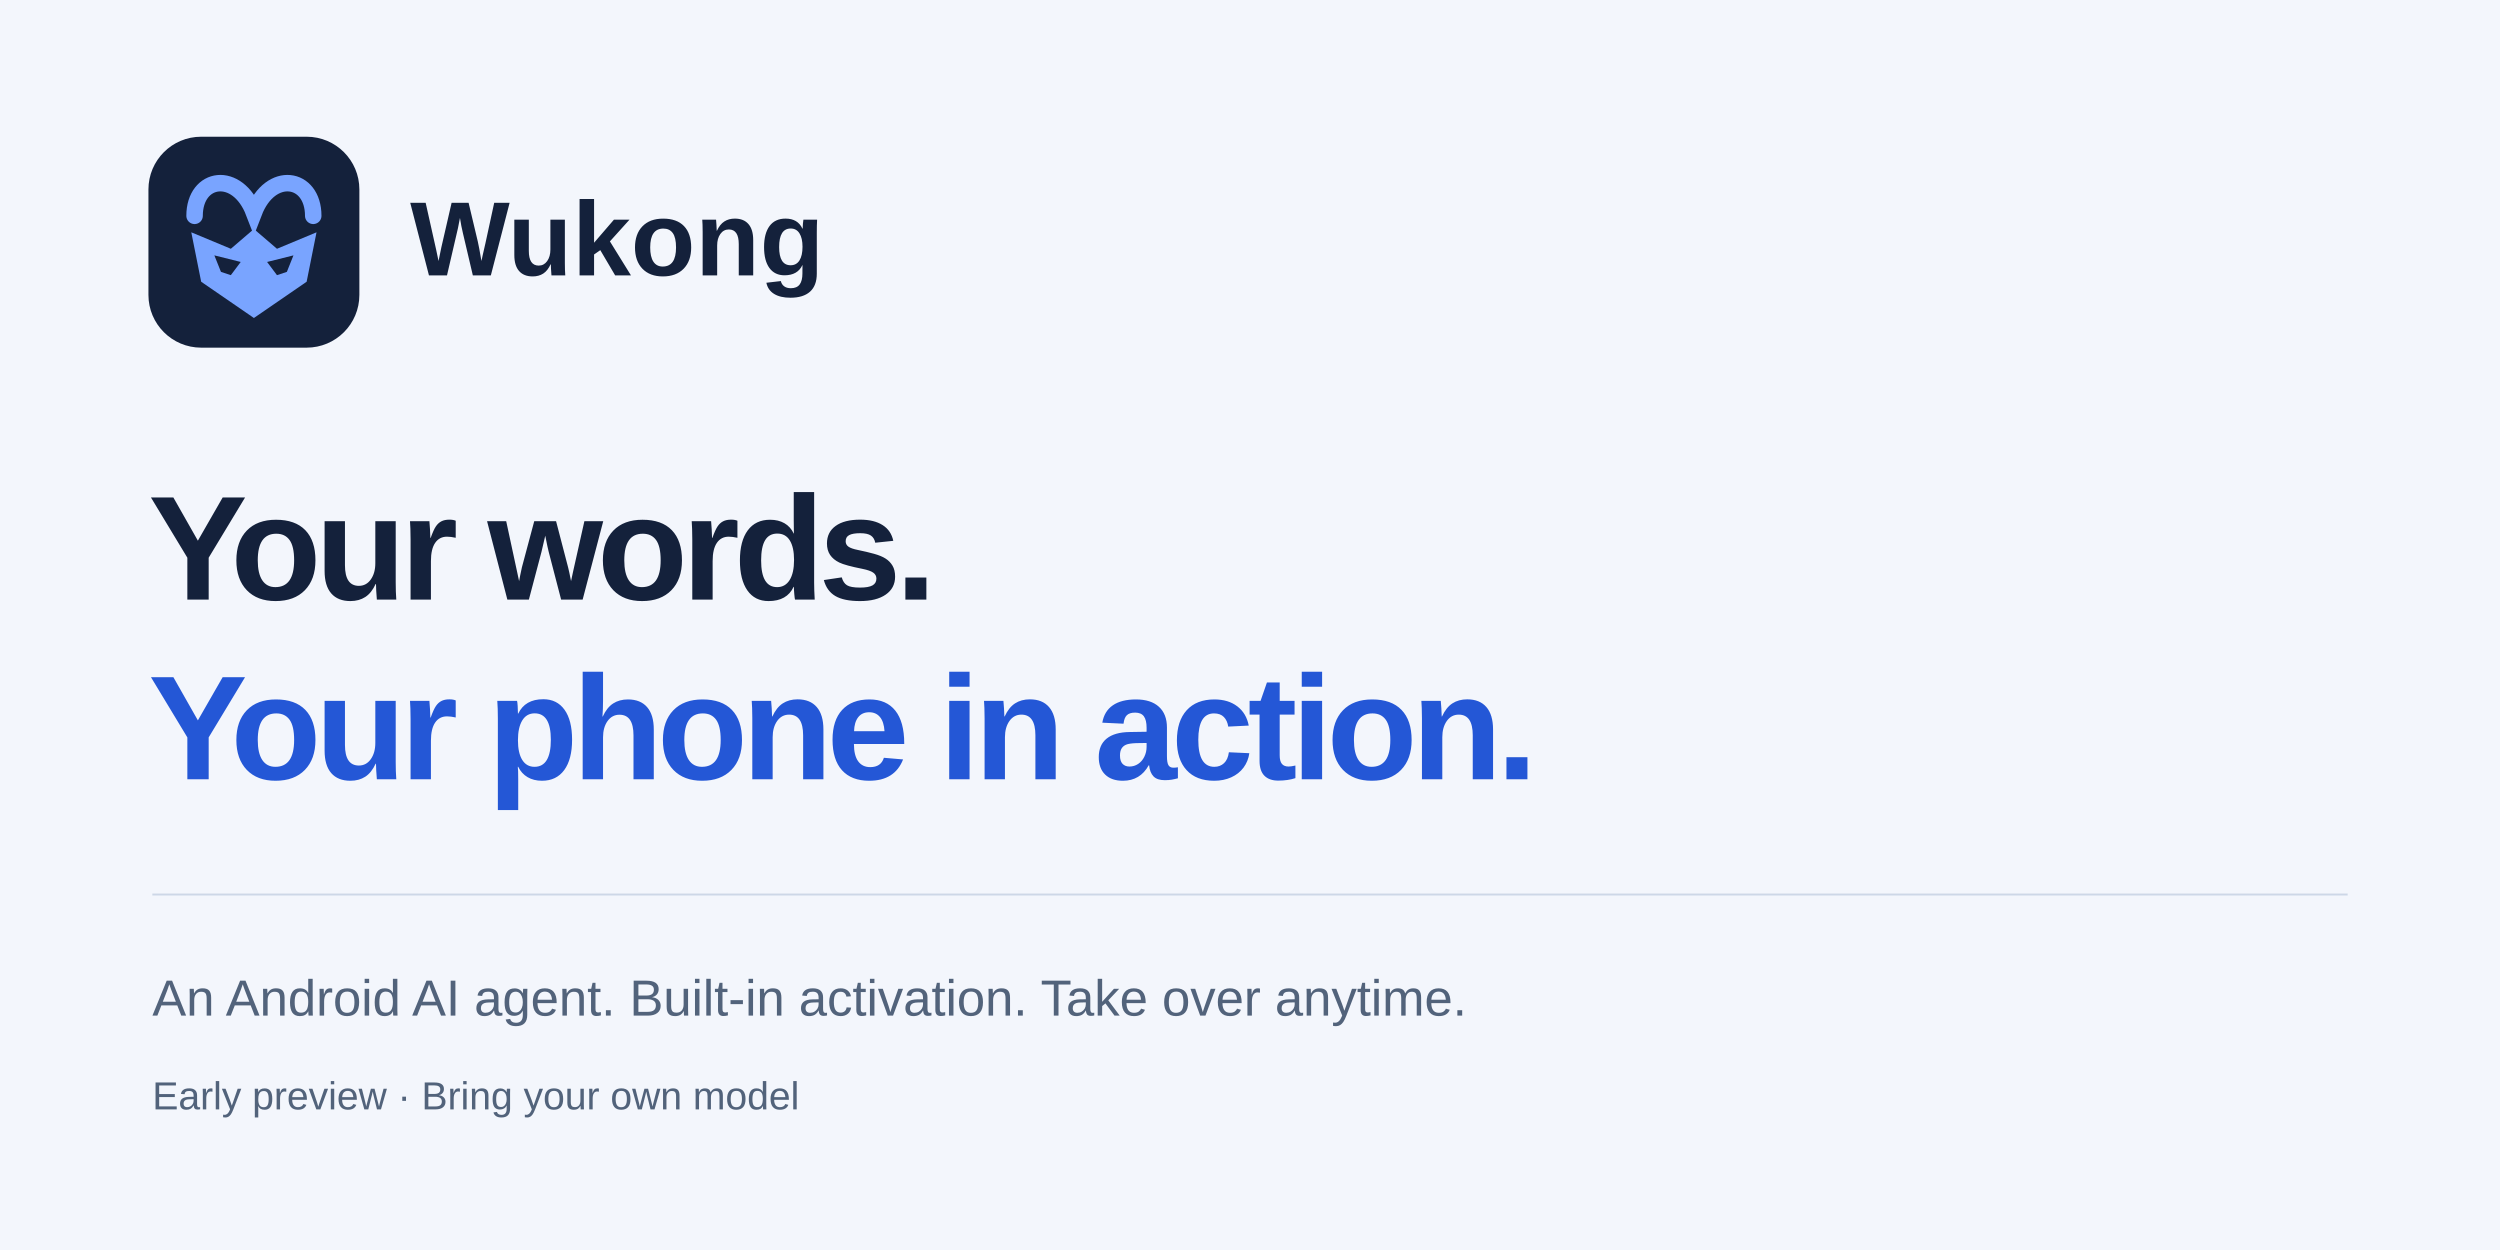
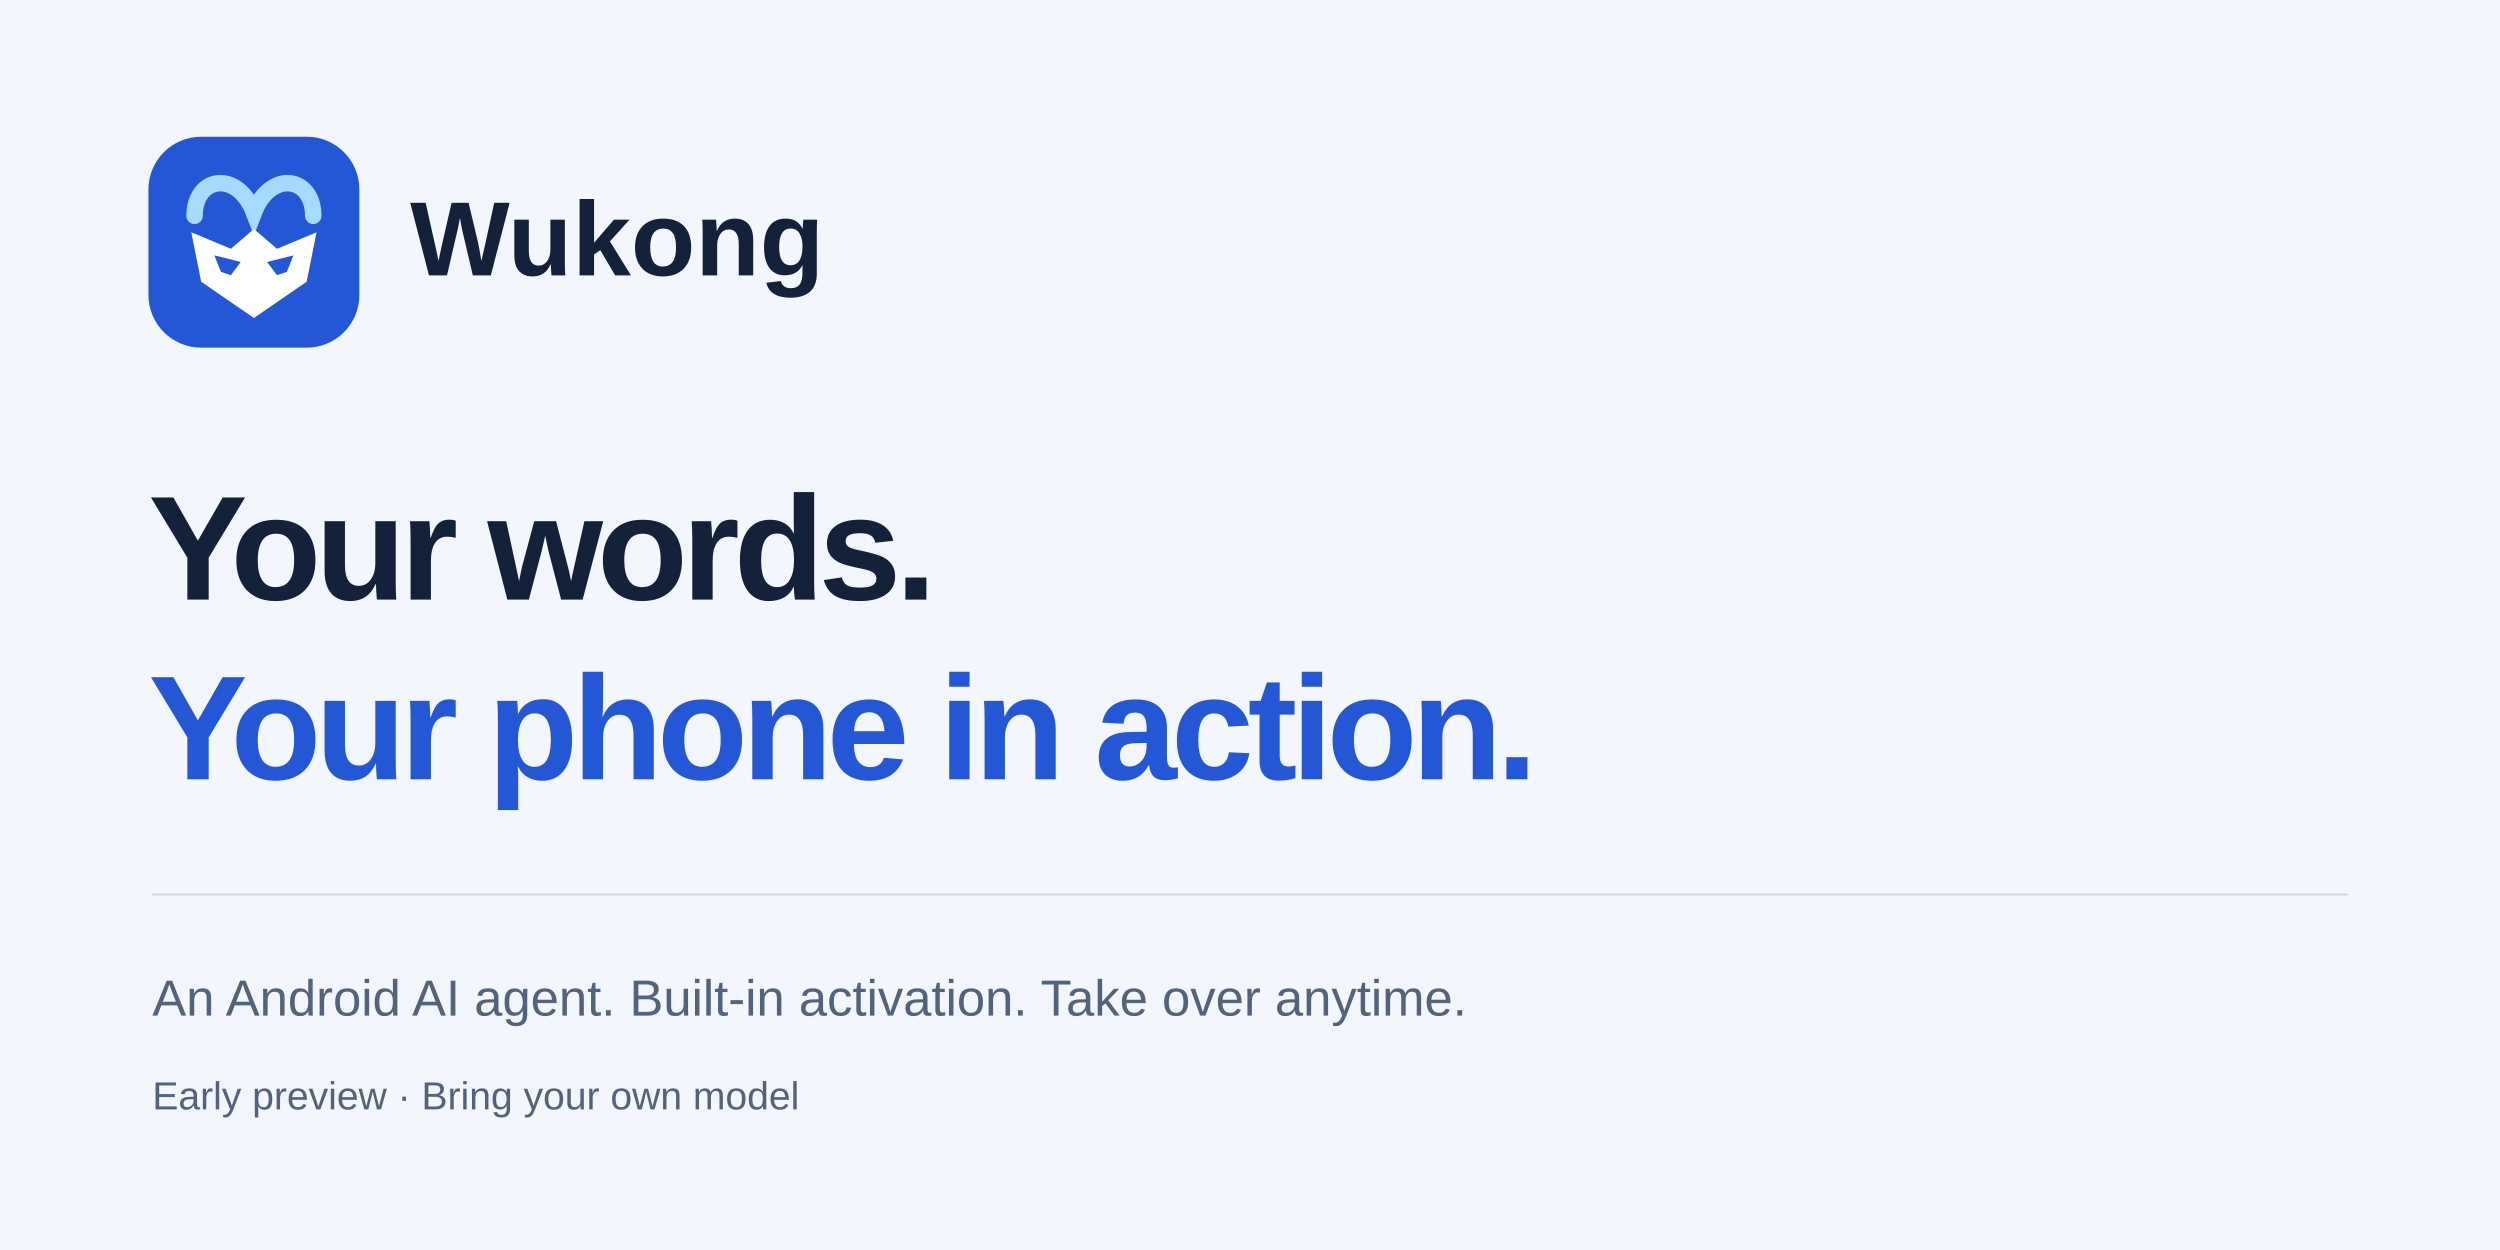
<svg xmlns="http://www.w3.org/2000/svg" role="img" aria-label="Wukong: Your words. Your phone in action." width="1280" height="640" viewBox="0 0 1280 640">
  <rect width="1280" height="640" fill="#F3F6FC" />
  <g transform="translate(76 70) scale(1.6875)">
-     <rect width="64" height="64" rx="16" fill="#14213B" />
-     <path d="M14 24 C14 12 27 10 32 23 C37 10 50 12 50 24" fill="none" stroke="#79A4FF" stroke-width="5" stroke-linecap="round" />
-     <path d="M13 29 L25 34 L32 28 L39 34 L51 29 L48 44 L32 55 L16 44 Z M20 36 L28 38 L25 42 L22 41 Z M44 36 L36 38 L39 42 L42 41 Z" fill="#79A4FF" fill-rule="evenodd" />
+     <rect width="64" height="64" rx="16" fill="#2457D6" />
+     <path d="M14 24 C14 12 27 10 32 23 C37 10 50 12 50 24" fill="none" stroke="#A8D9FF" stroke-width="5" stroke-linecap="round" />
+     <path d="M13 29 L25 34 L32 28 L39 34 L51 29 L48 44 L32 55 L16 44 Z M20 36 L28 38 L25 42 L22 41 Z M44 36 L36 38 L39 42 L42 41 Z" fill="#FFFFFF" fill-rule="evenodd" />
  </g>
  <text x="210" y="141" font-family="Arial, sans-serif" font-size="54" font-weight="700" fill="#14213B">Wukong</text>
  <text x="76" y="307" font-family="Arial, sans-serif" font-size="76" font-weight="700" letter-spacing="-3" fill="#14213B">Your words.</text>
  <text x="76" y="399" font-family="Arial, sans-serif" font-size="76" font-weight="700" letter-spacing="-3" fill="#2457D6">Your phone in action.</text>
  <path d="M78 458 H1202" stroke="#CDD7E7" />
  <text x="78" y="520" font-family="Arial, sans-serif" font-size="26" fill="#52637B">An Android AI agent. Built-in activation. Take over anytime.</text>
  <text x="78" y="568" font-family="Arial, sans-serif" font-size="20" fill="#52637B">Early preview · Bring your own model</text>
</svg>
